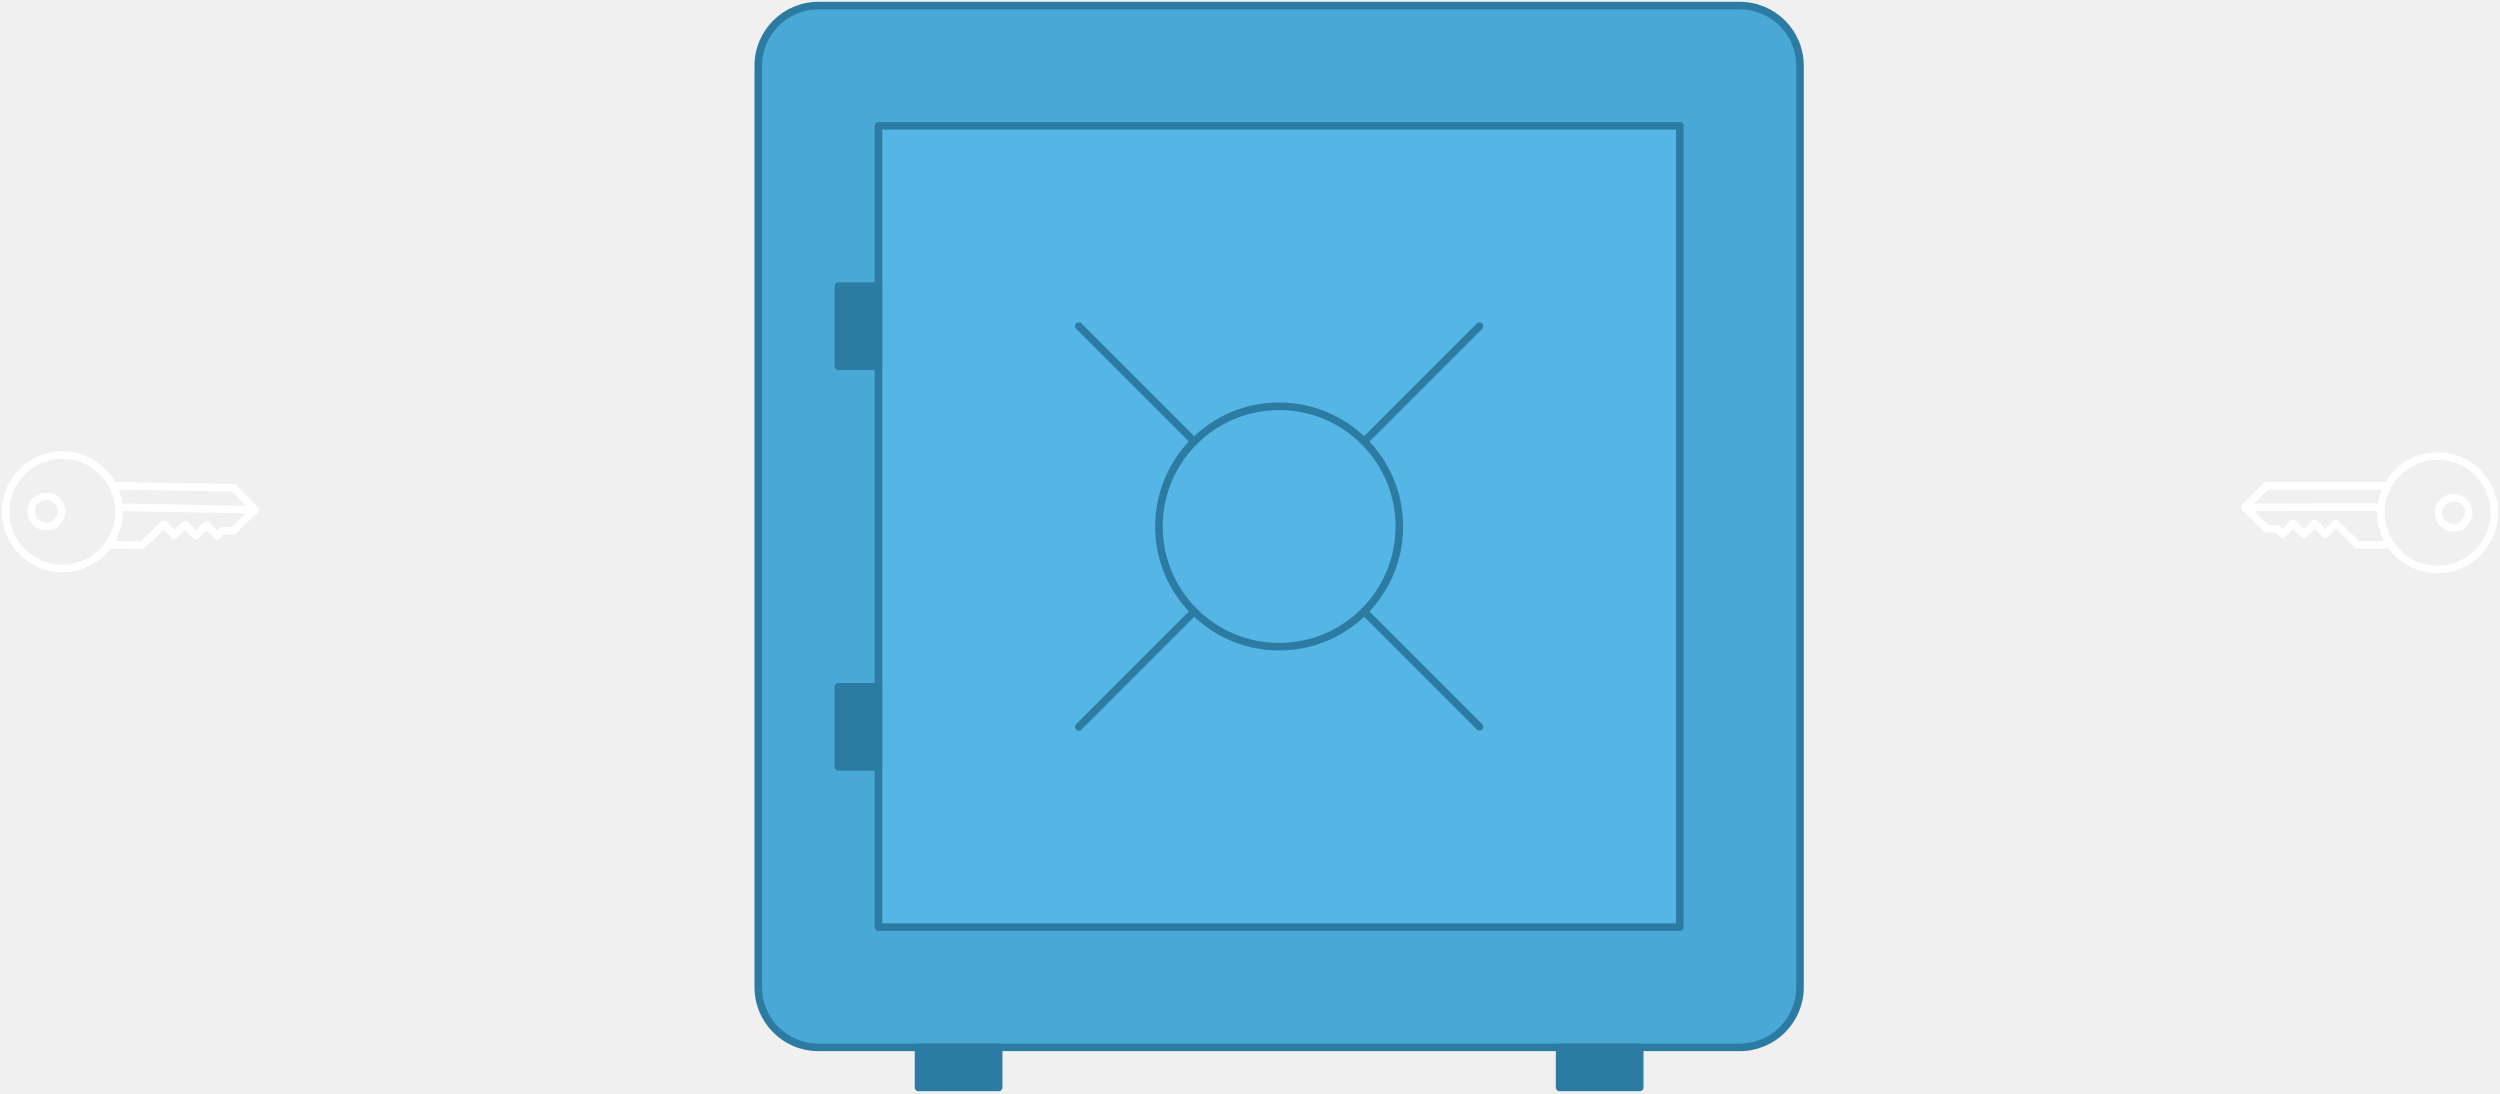
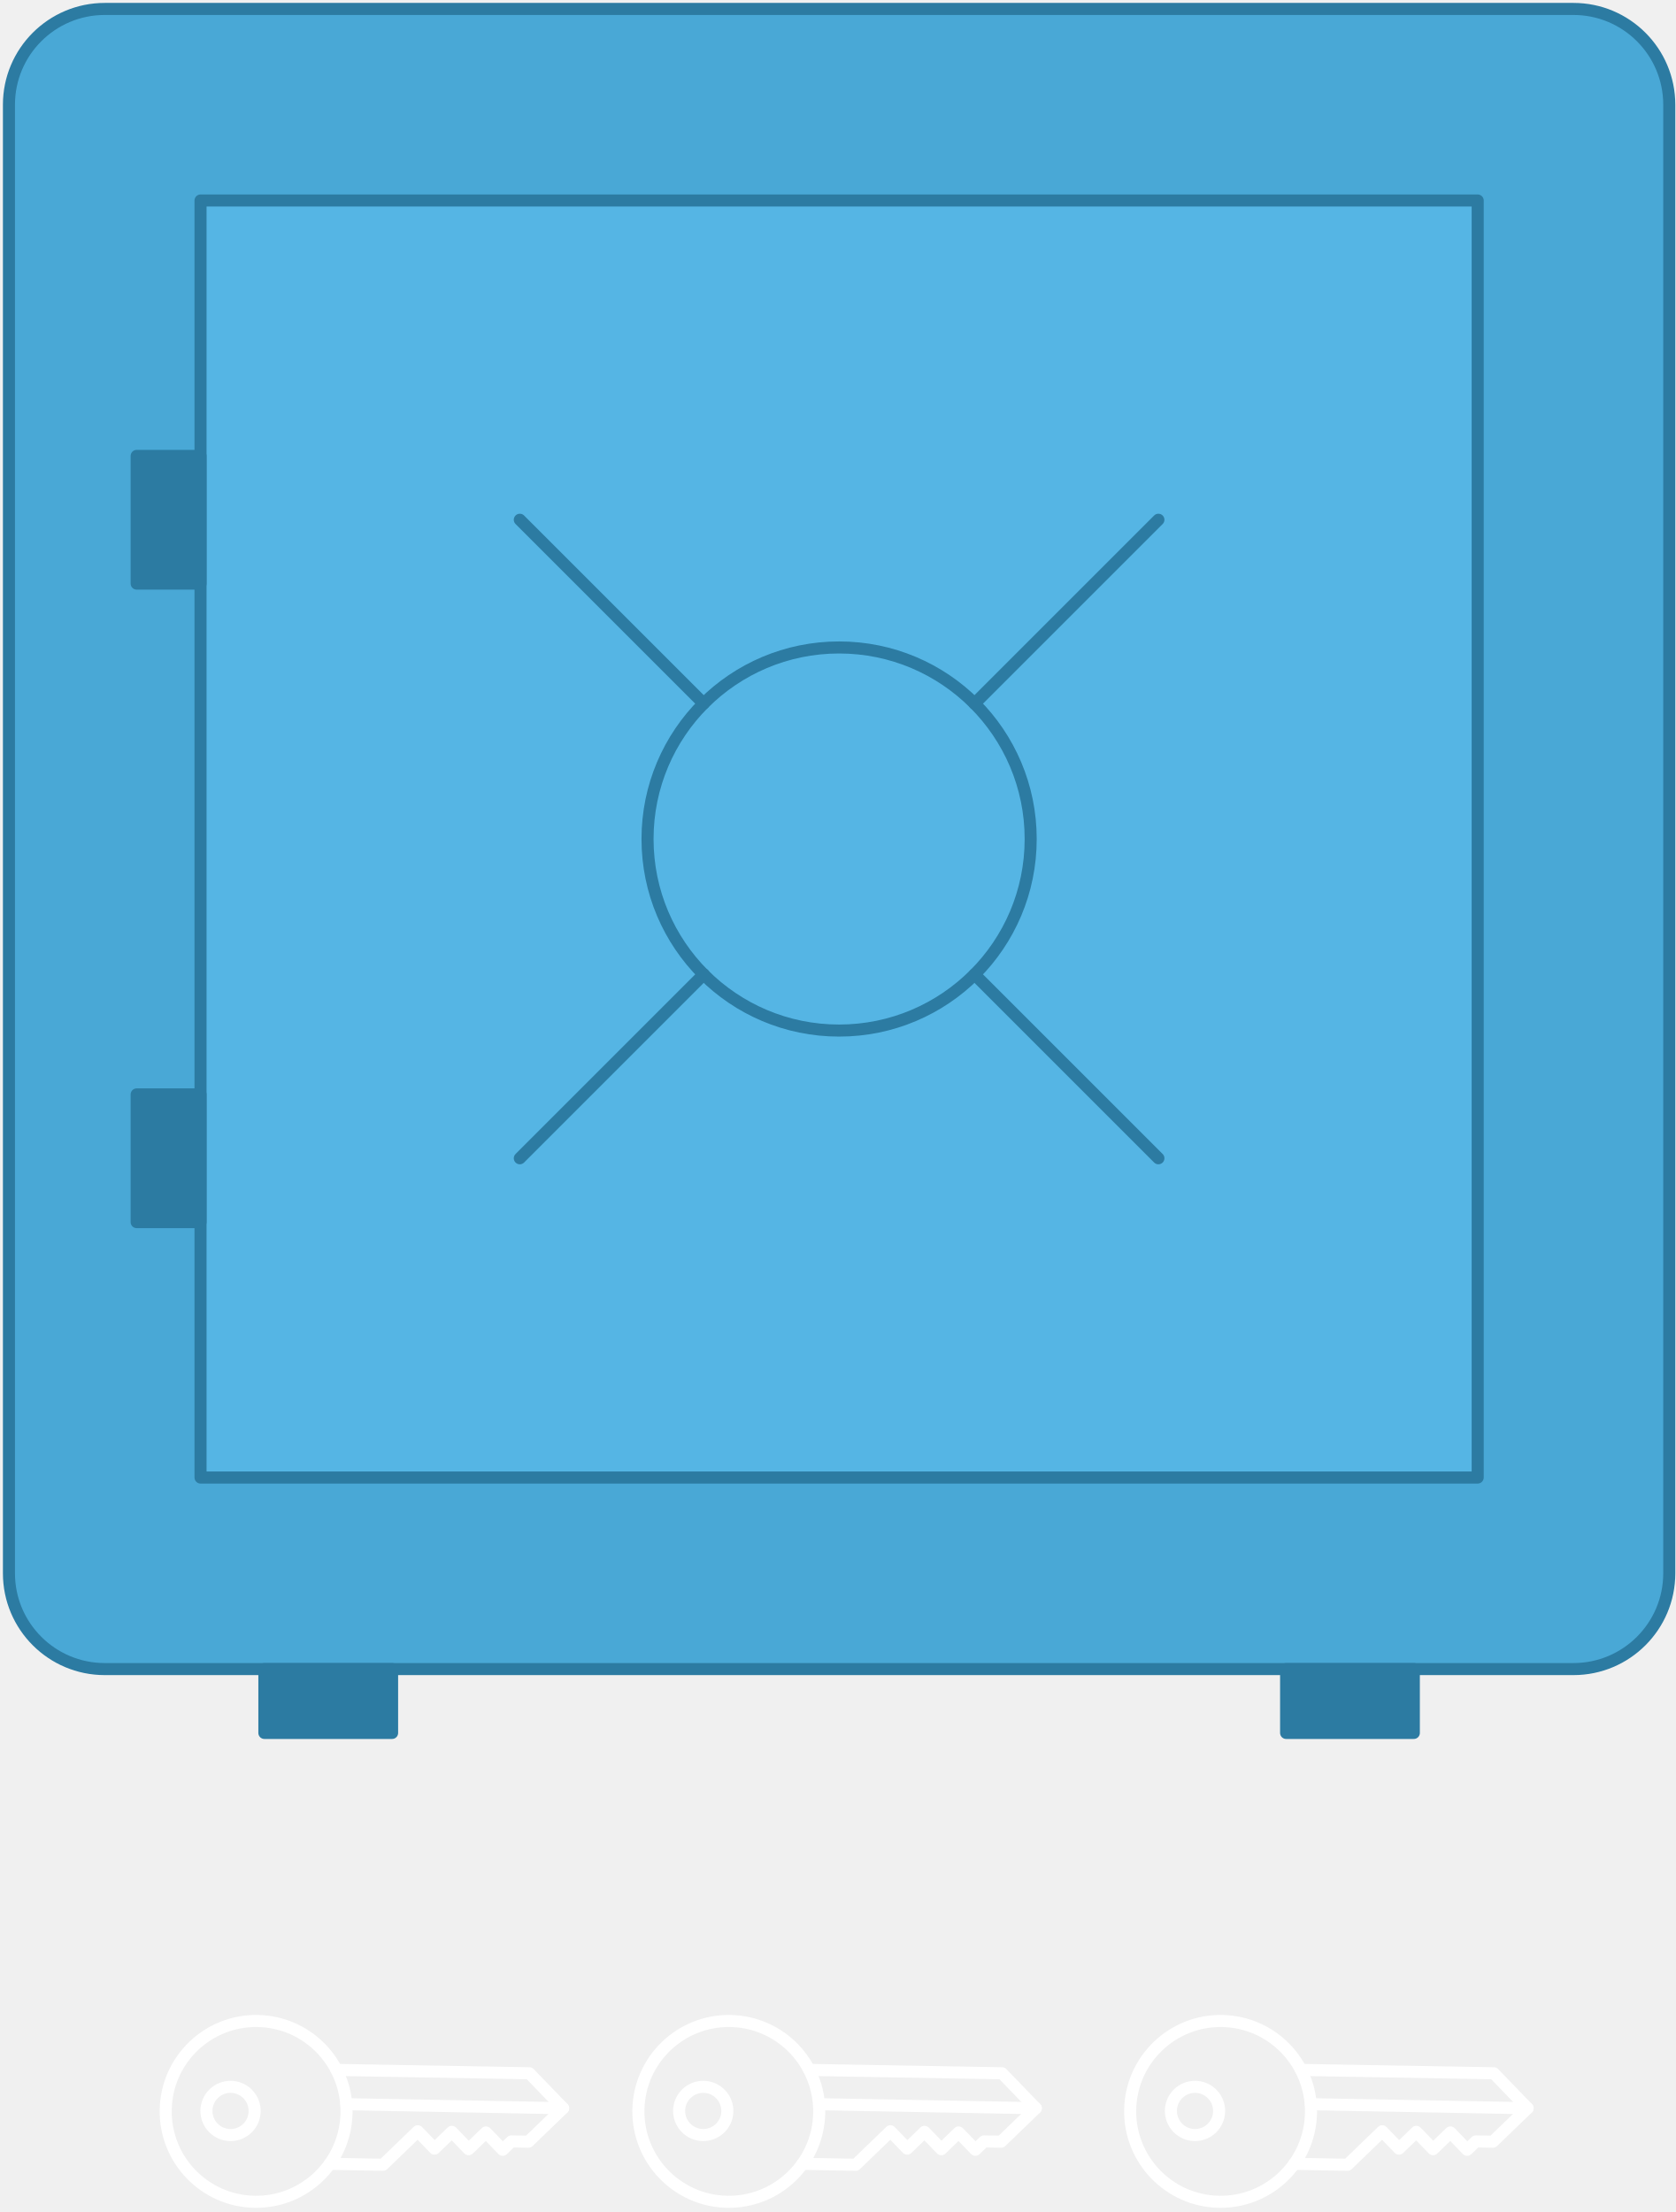
- <svg xmlns="http://www.w3.org/2000/svg" width="661px" height="289px" viewBox="0 0 661 289" version="1.1">
+ <svg xmlns="http://www.w3.org/2000/svg" width="278px" height="367px" viewBox="0 0 278 367" version="1.1">
  <defs />
  <g id="Page-1" stroke="none" stroke-width="1" fill="none" fill-rule="evenodd" stroke-linecap="round" stroke-linejoin="round">
-     <g id="index8" transform="translate(-185, -1273)" stroke-width="2">
-       <g id="safe" transform="translate(179, 1274)">
-         <path d="M466.031,275.922 C474.803,275.922 481.922,268.803 481.922,260.031 L481.922,16.375 C481.922,7.603 474.803,0.484 466.031,0.484 L222.375,0.484 C213.603,0.484 206.484,7.603 206.484,16.375 L206.484,260.031 C206.484,268.803 213.603,275.922 222.375,275.922 L466.031,275.922 L466.031,275.922 Z" id="Path" stroke="#2C7BA2" fill="#49A8D6" />
-         <path d="M238.266,32.266 L450.141,32.266 L450.141,244.141 L238.266,244.141 L238.266,32.266 Z" id="Path" stroke="#2C7BA2" fill="#55B5E4" />
-         <path d="M397.172,191.172 L366.672,160.672 L397.172,191.172 Z" id="Path" stroke="#2C7BA2" />
-         <path d="M291.234,191.172 L321.755,160.651 L291.234,191.172 Z" id="Path" stroke="#2C7BA2" />
-         <path d="M321.734,115.734 L291.234,85.234 L321.734,115.734 Z" id="Path" stroke="#2C7BA2" />
-         <path d="M397.172,85.234 L366.662,115.744 L397.172,85.234 Z" id="Path" stroke="#2C7BA2" />
-         <path d="M418.359,286.516 L439.547,286.516 L439.547,275.922 L418.359,275.922 L418.359,286.516 Z" id="Path" stroke="#2C7BA2" fill="#2C7BA2" />
-         <path d="M248.859,286.516 L270.047,286.516 L270.047,275.922 L248.859,275.922 L248.859,286.516 Z" id="Path" stroke="#2C7BA2" fill="#2C7BA2" />
-         <path d="M227.672,180.578 L238.266,180.578 L238.266,201.766 L227.672,201.766 L227.672,180.578 Z" id="Path" stroke="#2C7BA2" fill="#2C7BA2" />
-         <path d="M227.672,74.641 L238.266,74.641 L238.266,95.828 L227.672,95.828 L227.672,74.641 Z" id="Path" stroke="#2C7BA2" fill="#2C7BA2" />
-         <path d="M375.984,138.203 C375.984,155.752 361.752,169.984 344.203,169.984 C326.655,169.984 312.422,155.752 312.422,138.203 C312.422,120.649 326.655,106.422 344.203,106.422 C361.752,106.422 375.984,120.649 375.984,138.203 L375.984,138.203 Z" id="Path" stroke="#2C7BA2" />
-         <g id="key" transform="translate(37, 133.5) scale(-1, 1) rotate(44) translate(-37, -133.5) translate(11, 108)" stroke="#FFFFFF">
+     <g id="index8" transform="translate(-384, -1273)" stroke-width="2">
+       <g id="safe" transform="translate(385, 1274)">
+         <path d="M260.031,275.922 C268.803,275.922 275.922,268.803 275.922,260.031 L275.922,16.375 C275.922,7.603 268.803,0.484 260.031,0.484 L16.375,0.484 C7.603,0.484 0.484,7.603 0.484,16.375 L0.484,260.031 C0.484,268.803 7.603,275.922 16.375,275.922 L260.031,275.922 L260.031,275.922 Z" id="Path" stroke="#2C7BA2" fill="#49A8D6" />
+         <path d="M32.266,32.266 L244.141,32.266 L244.141,244.141 L32.266,244.141 L32.266,32.266 Z" id="Path" stroke="#2C7BA2" fill="#55B5E4" />
+         <path d="M191.172,191.172 L160.672,160.672 L191.172,191.172 Z" id="Path" stroke="#2C7BA2" />
+         <path d="M85.234,191.172 L115.755,160.651 L85.234,191.172 Z" id="Path" stroke="#2C7BA2" />
+         <path d="M115.734,115.734 L85.234,85.234 L115.734,115.734 Z" id="Path" stroke="#2C7BA2" />
+         <path d="M191.172,85.234 L160.662,115.744 L191.172,85.234 Z" id="Path" stroke="#2C7BA2" />
+         <path d="M212.359,286.516 L233.547,286.516 L233.547,275.922 L212.359,275.922 L212.359,286.516 Z" id="Path" stroke="#2C7BA2" fill="#2C7BA2" />
+         <path d="M42.859,286.516 L64.047,286.516 L64.047,275.922 L42.859,275.922 L42.859,286.516 Z" id="Path" stroke="#2C7BA2" fill="#2C7BA2" />
+         <path d="M21.672,180.578 L32.266,180.578 L32.266,201.766 L21.672,201.766 L21.672,180.578 Z" id="Path" stroke="#2C7BA2" fill="#2C7BA2" />
+         <path d="M21.672,74.641 L32.266,74.641 L32.266,95.828 L21.672,95.828 L21.672,74.641 Z" id="Path" stroke="#2C7BA2" fill="#2C7BA2" />
+         <path d="M169.984,138.203 C169.984,155.752 155.752,169.984 138.203,169.984 C120.655,169.984 106.422,155.752 106.422,138.203 C106.422,120.649 120.655,106.422 138.203,106.422 C155.752,106.422 169.984,120.649 169.984,138.203 L169.984,138.203 Z" id="Path" stroke="#2C7BA2" />
+         <g id="key-copy" transform="translate(56, 348.5) scale(-1, 1) rotate(44) translate(-56, -348.5) translate(30, 323)" stroke="#FFFFFF">
          <path d="M44,13 C44,15.209 42.209,17 40,17 C37.791,17 36,15.209 36,13 C36,10.791 37.791,9 40,9 C42.209,9 44,10.791 44,13 L44,13 Z" id="Path" />
          <path d="M25.389,25.551 L0,51 L25.389,25.551 Z" id="Path" />
          <path d="M22.629,20.31 L0,42.939 L0,51 L8,51 L10,49 L12,49 L12,45 L16,45 L16,41 L20,41 L20,37 L28,37 L34.254,30.746" id="Path" />
          <path d="M47.606,26.607 C41.75,32.464 32.251,32.465 26.394,26.607 C20.534,20.75 20.536,11.25 26.394,5.392 C32.25,-0.463 41.749,-0.465 47.606,5.392 C53.465,11.252 53.464,20.75 47.606,26.607 L47.606,26.607 Z" id="Path" />
        </g>
-         <g id="key-2" transform="translate(636, 133.5) rotate(45) translate(-636, -133.5) translate(610, 108)" stroke="#FFFFFF">
+         <g id="key-copy-2" transform="translate(134.4166, 348.5) scale(-1, 1) rotate(44) translate(-134.4166, -348.5) translate(108.4166, 323)" stroke="#FFFFFF">
+           <path d="M44,13 C44,15.209 42.209,17 40,17 C37.791,17 36,15.209 36,13 C36,10.791 37.791,9 40,9 C42.209,9 44,10.791 44,13 L44,13 Z" id="Path" />
+           <path d="M25.389,25.551 L0,51 L25.389,25.551 Z" id="Path" />
+           <path d="M22.629,20.31 L0,42.939 L0,51 L8,51 L10,49 L12,49 L12,45 L16,45 L16,41 L20,41 L20,37 L28,37 L34.254,30.746" id="Path" />
+           <path d="M47.606,26.607 C41.75,32.464 32.251,32.465 26.394,26.607 C20.534,20.75 20.536,11.25 26.394,5.392 C32.25,-0.463 41.749,-0.465 47.606,5.392 C53.465,11.252 53.464,20.75 47.606,26.607 L47.606,26.607 Z" id="Path" />
+         </g>
+         <g id="key-copy-3" transform="translate(216, 348.5) scale(-1, 1) rotate(44) translate(-216, -348.5) translate(190, 323)" stroke="#FFFFFF">
          <path d="M44,13 C44,15.209 42.209,17 40,17 C37.791,17 36,15.209 36,13 C36,10.791 37.791,9 40,9 C42.209,9 44,10.791 44,13 L44,13 Z" id="Path" />
          <path d="M25.389,25.551 L0,51 L25.389,25.551 Z" id="Path" />
          <path d="M22.629,20.31 L0,42.939 L0,51 L8,51 L10,49 L12,49 L12,45 L16,45 L16,41 L20,41 L20,37 L28,37 L34.254,30.746" id="Path" />
          <path d="M47.606,26.607 C41.75,32.464 32.251,32.465 26.394,26.607 C20.534,20.75 20.536,11.25 26.394,5.392 C32.25,-0.463 41.749,-0.465 47.606,5.392 C53.465,11.252 53.464,20.75 47.606,26.607 L47.606,26.607 Z" id="Path" />
        </g>
      </g>
    </g>
  </g>
</svg>
